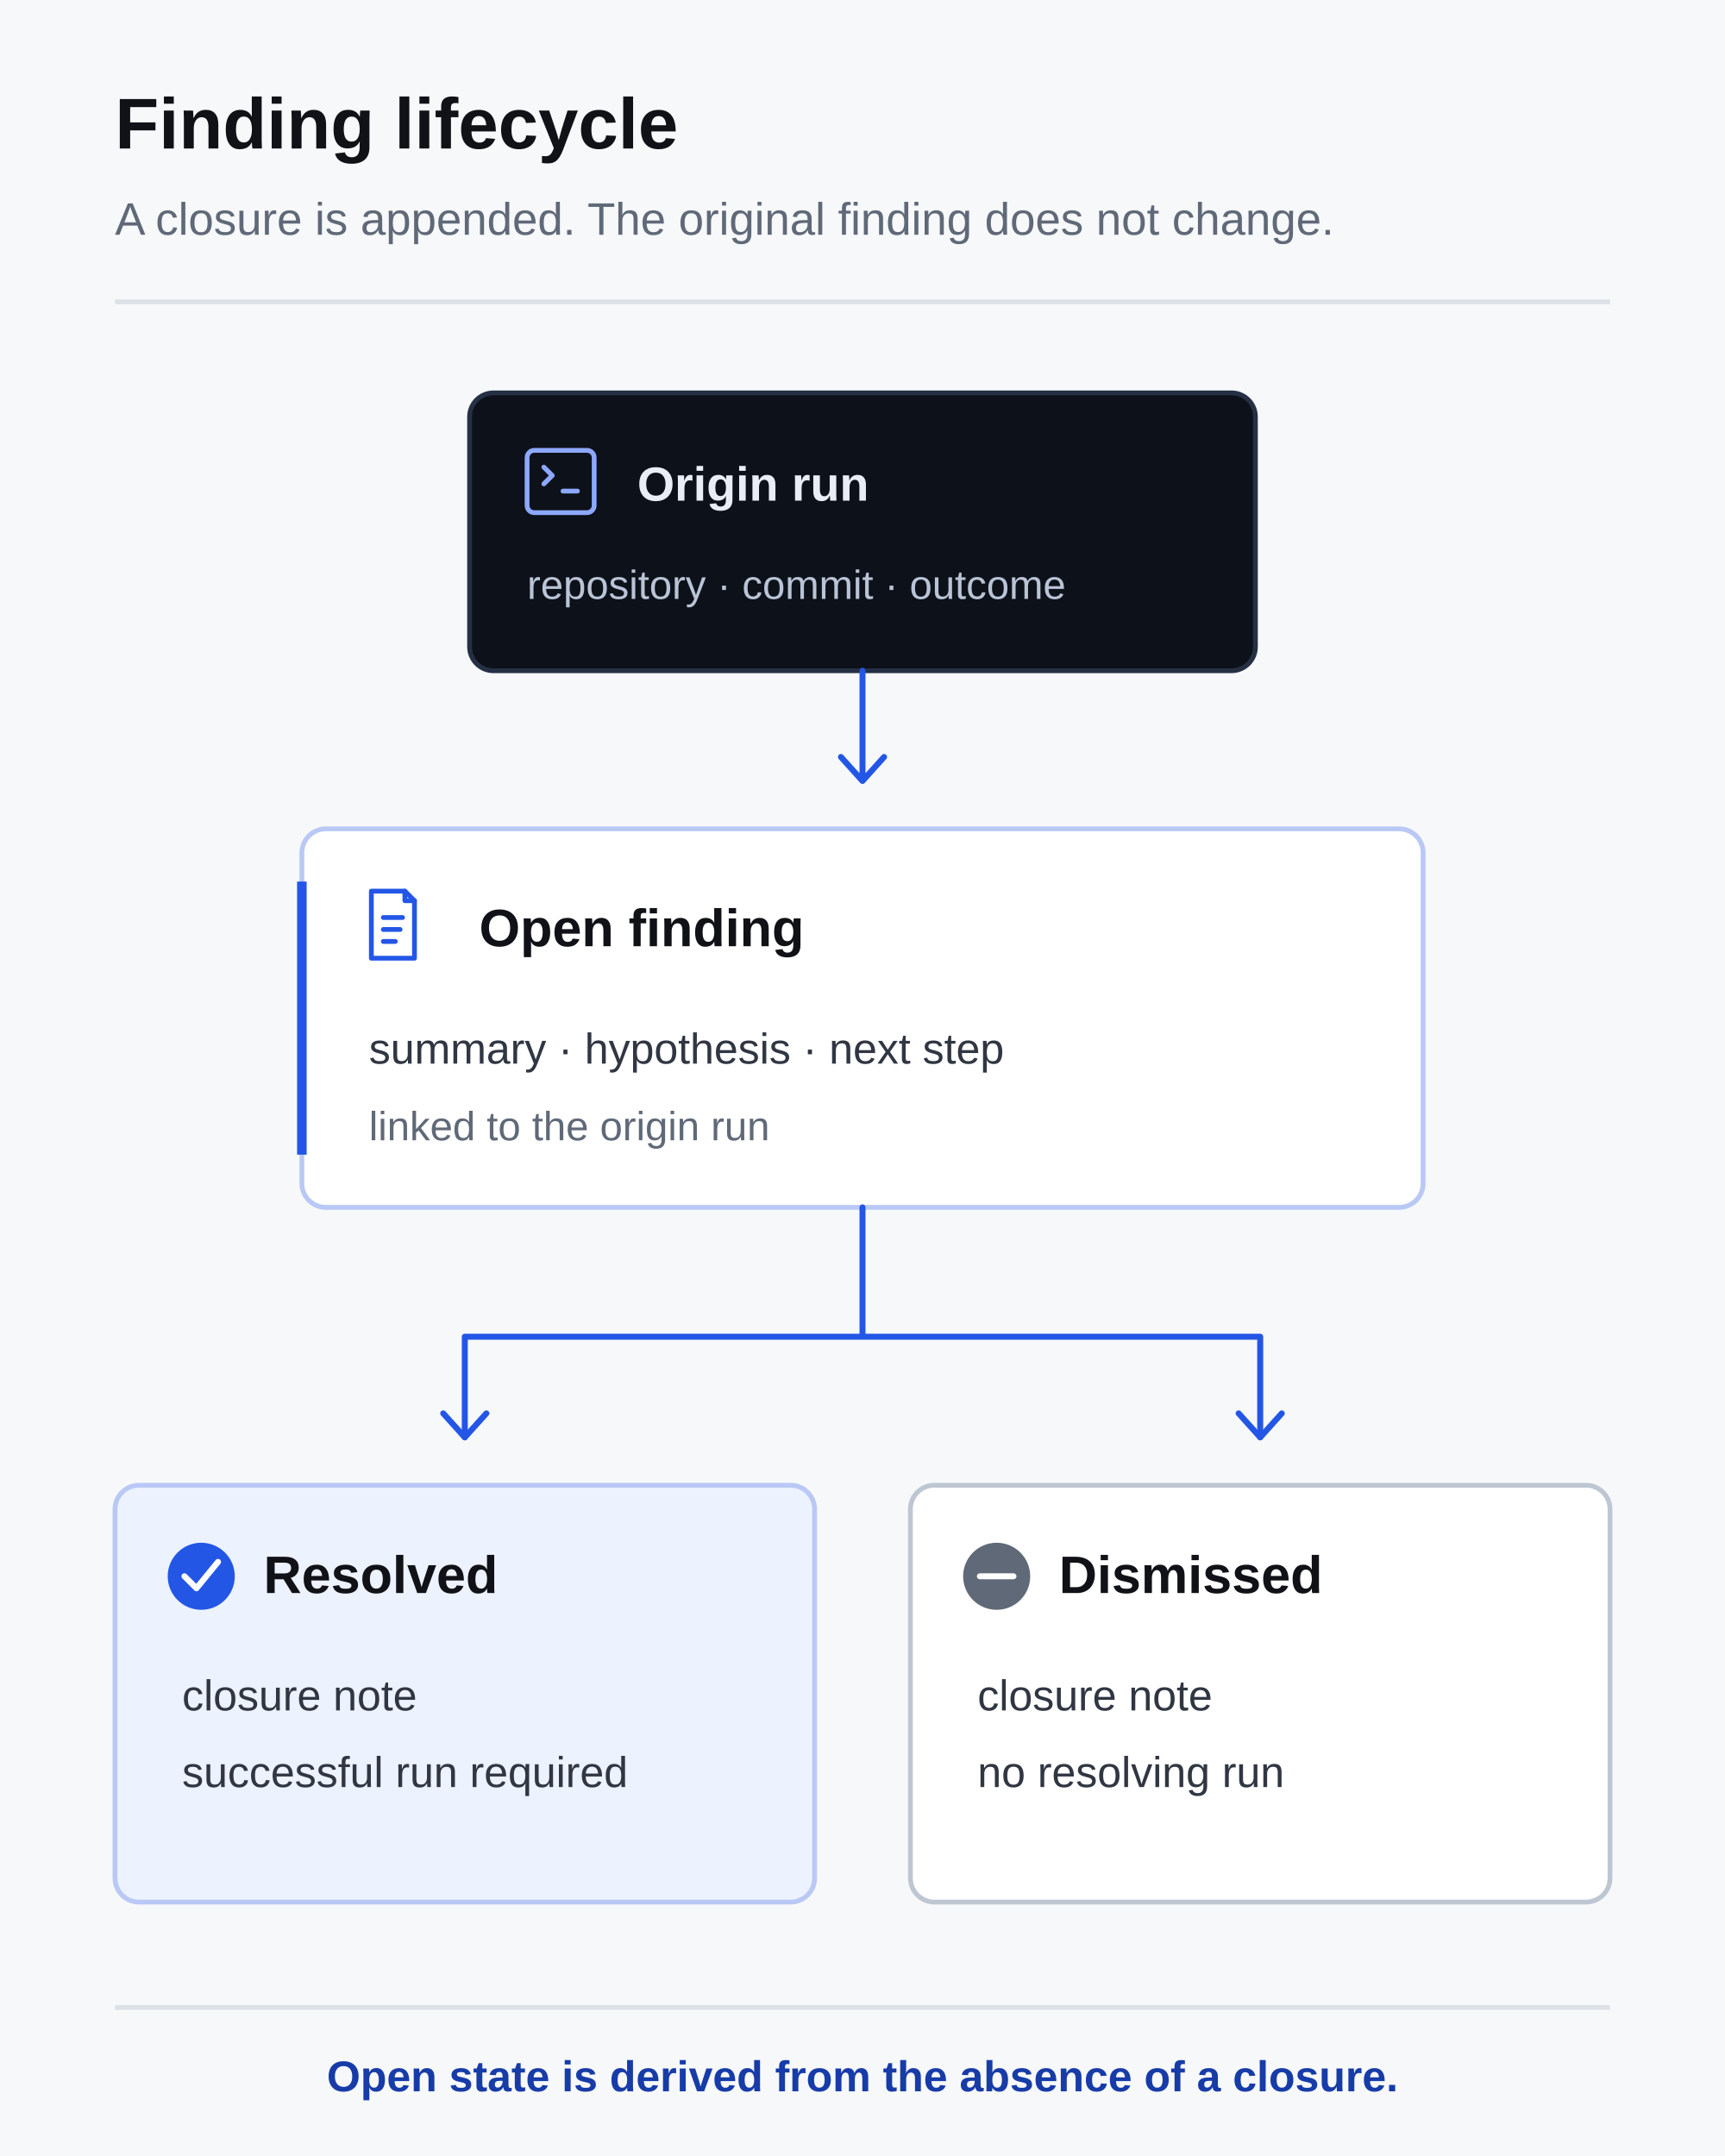
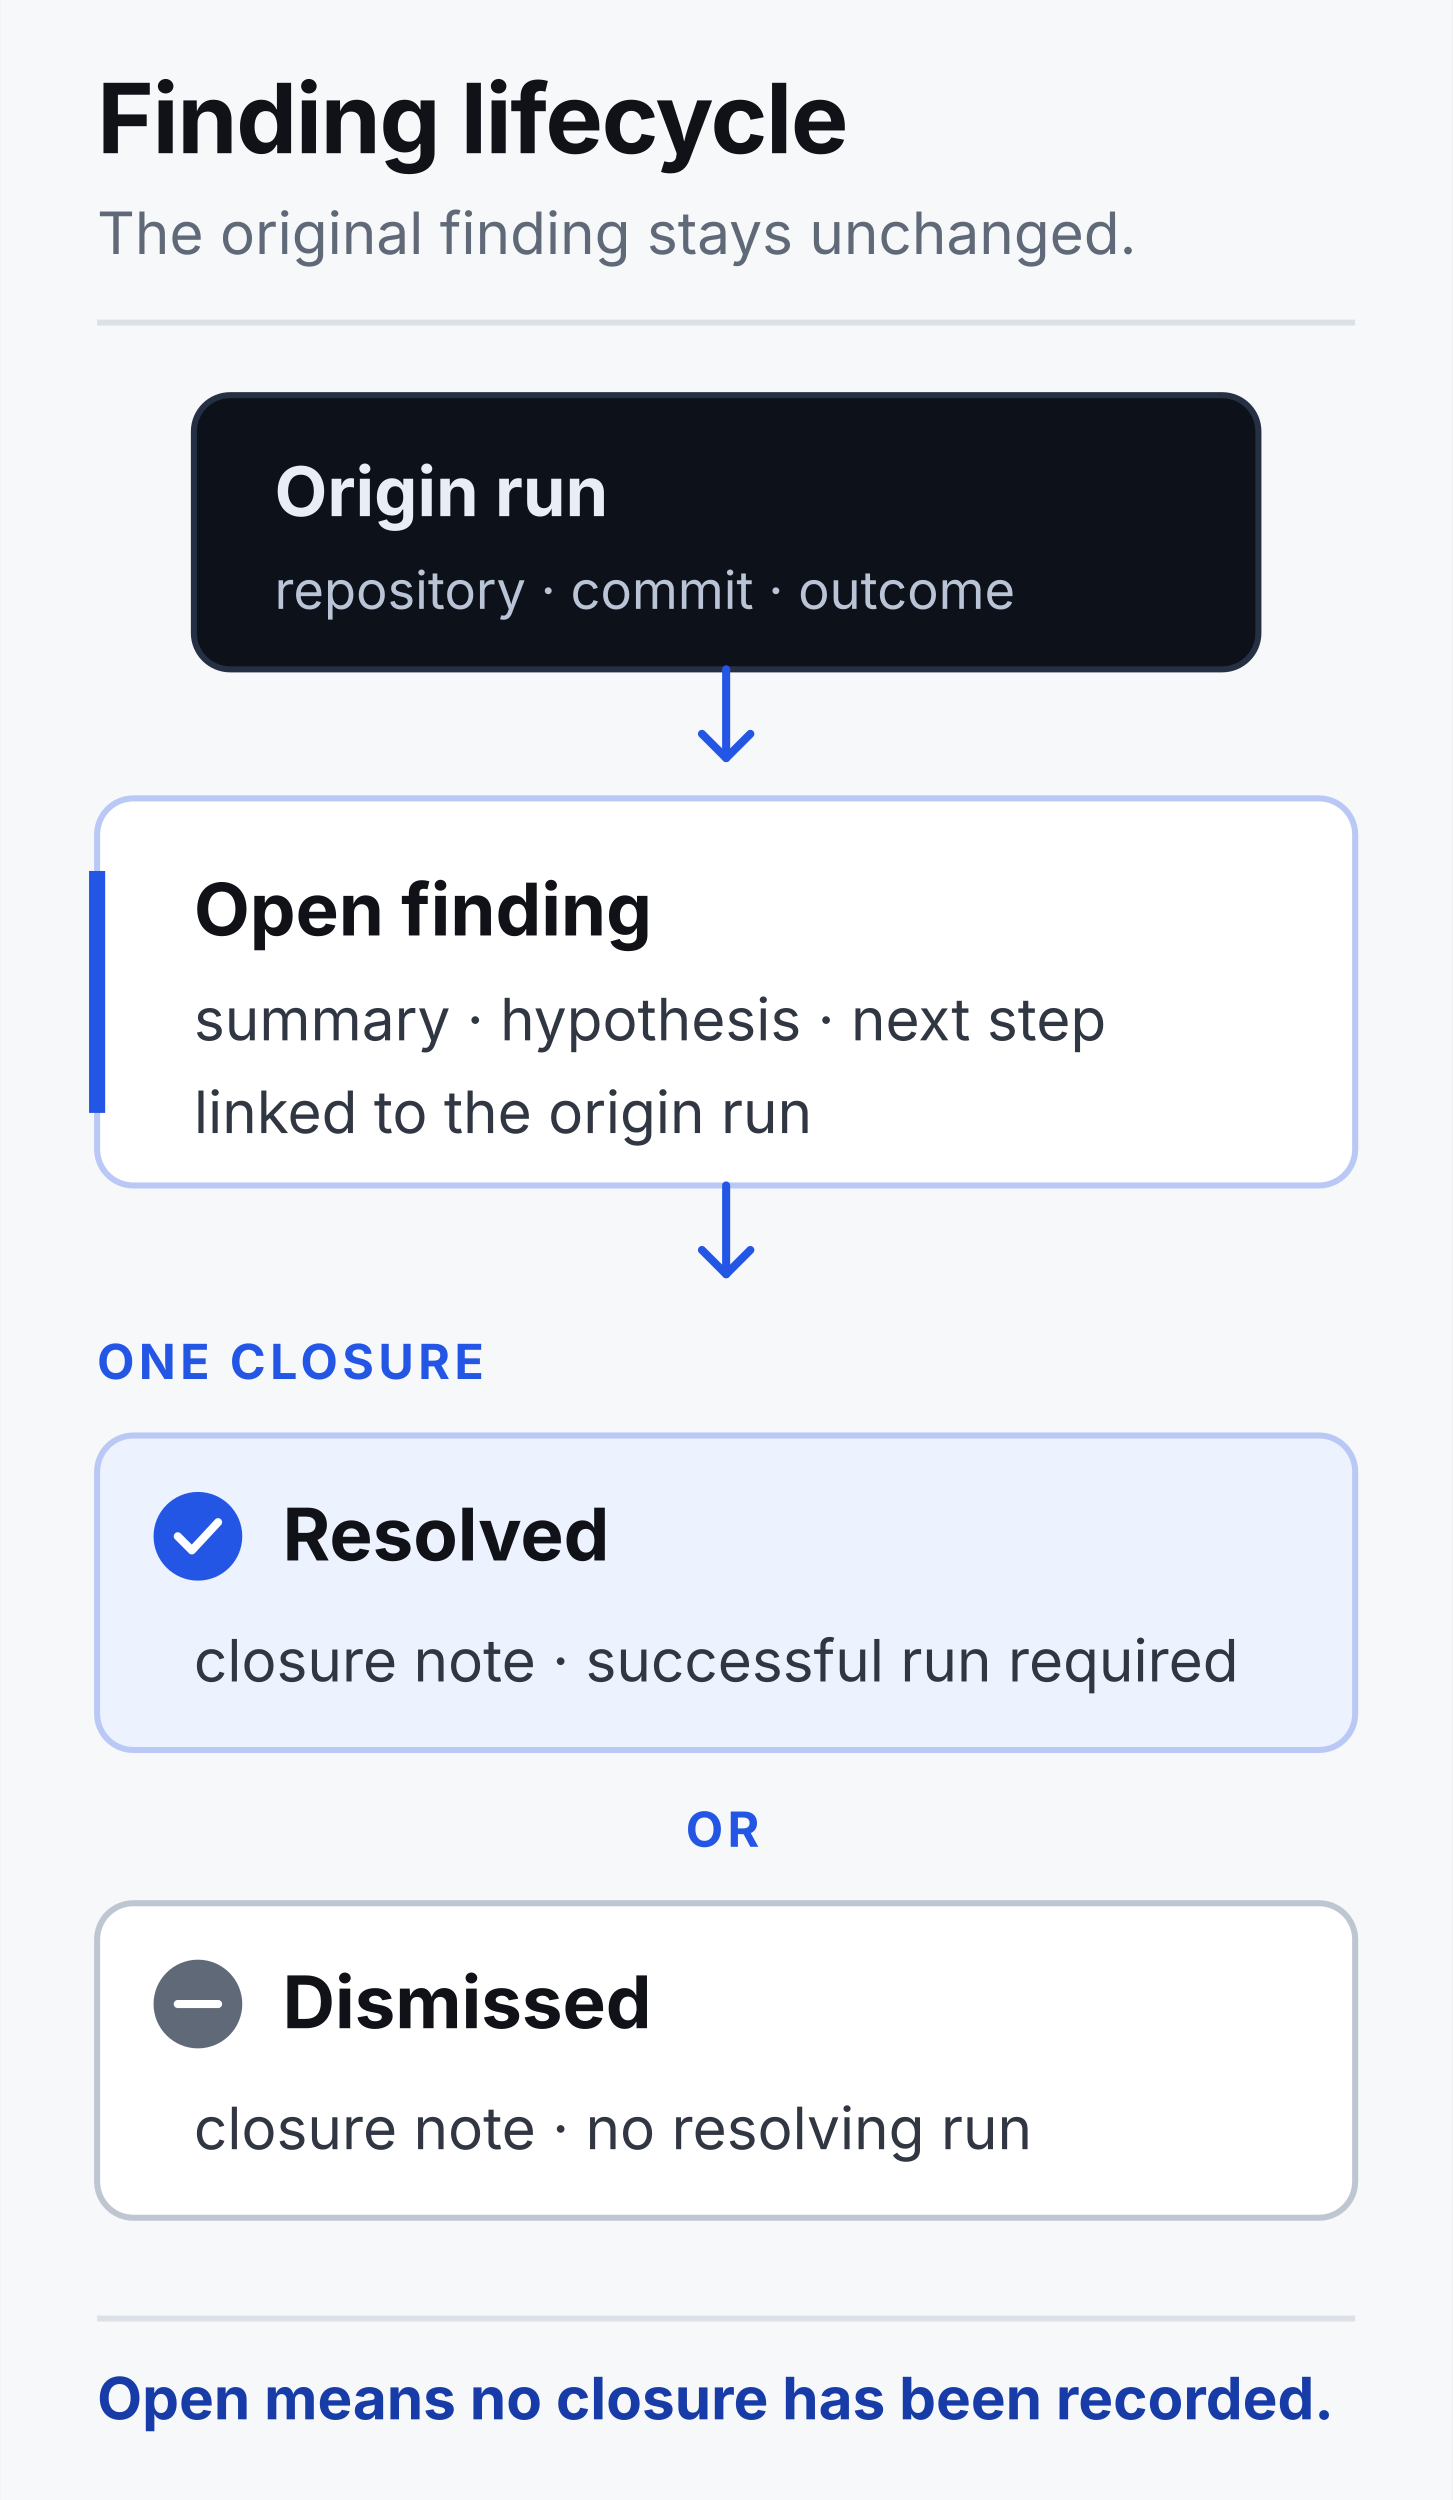
- <svg xmlns="http://www.w3.org/2000/svg" width="720" height="900" viewBox="0 0 720 900" role="img" aria-labelledby="title desc">
-   <rect width="720" height="900" fill="#f7f8fa" />
-   <g font-family="Arial, Helvetica, sans-serif" fill="#101217">
-     <text x="48" y="62" font-size="30" font-weight="700">Finding lifecycle</text>
-     <text x="48" y="98" fill="#606978" font-size="19">A closure is appended. The original finding does not change.</text>
-     <line x1="48" y1="126" x2="672" y2="126" stroke="#dce1e8" stroke-width="2" />
-     <rect x="196" y="164" width="328" height="116" rx="10" fill="#0d1119" stroke="#263044" stroke-width="2" />
-     <g transform="translate(220 188)" fill="none" stroke="#8da8ff" stroke-linecap="round" stroke-linejoin="round" stroke-width="2">
-       <rect width="28" height="26" rx="3" />
-       <path d="m7 7 3.5 3.5L7 14M15 17h6" />
-     </g>
-     <text x="266" y="209" fill="#e8edf6" font-size="20" font-weight="700">Origin run</text>
-     <text x="220" y="250" fill="#b9c4d6" font-size="17">repository · commit · outcome</text>
-     <path d="M360 280v46m-9-10 9 10 9-10" fill="none" stroke="#2456e6" stroke-linecap="round" stroke-linejoin="round" stroke-width="2.5" />
-     <rect x="126" y="346" width="468" height="158" rx="10" fill="#ffffff" stroke="#b9c8f5" stroke-width="2" />
-     <line x1="126" y1="368" x2="126" y2="482" stroke="#2456e6" stroke-width="4" />
-     <g transform="translate(154 372)" fill="none" stroke="#2456e6" stroke-linecap="round" stroke-linejoin="round" stroke-width="2">
-       <path d="M1 0h14l4 4v24H1z" />
-       <path d="M15 0v4h4M6 11h8M6 16h7M6 21h5" />
-     </g>
-     <text x="200" y="395" font-size="22" font-weight="700">Open finding</text>
-     <text x="154" y="444" fill="#303642" font-size="18">summary · hypothesis · next step</text>
-     <text x="154" y="476" fill="#606978" font-size="17">linked to the origin run</text>
-     <path d="M360 504v54M360 558H194v42M360 558h166v42" fill="none" stroke="#2456e6" stroke-linecap="round" stroke-linejoin="round" stroke-width="2.5" />
-     <path d="m185 590 9 10 9-10M517 590l9 10 9-10" fill="none" stroke="#2456e6" stroke-linecap="round" stroke-linejoin="round" stroke-width="2.5" />
-     <rect x="48" y="620" width="292" height="174" rx="10" fill="#edf2ff" stroke="#b9c8f5" stroke-width="2" />
-     <circle cx="84" cy="658" r="14" fill="#2456e6" />
-     <path d="m77 658 5 5 9-11" fill="none" stroke="#ffffff" stroke-linecap="round" stroke-linejoin="round" stroke-width="2.5" />
-     <text x="110" y="665" font-size="22" font-weight="700">Resolved</text>
-     <text x="76" y="714" fill="#303642" font-size="18">closure note</text>
-     <text x="76" y="746" fill="#303642" font-size="18">successful run required</text>
-     <rect x="380" y="620" width="292" height="174" rx="10" fill="#ffffff" stroke="#bec6d2" stroke-width="2" />
-     <circle cx="416" cy="658" r="14" fill="#606978" />
-     <path d="M409 658h14" fill="none" stroke="#ffffff" stroke-linecap="round" stroke-width="2.5" />
-     <text x="442" y="665" font-size="22" font-weight="700">Dismissed</text>
-     <text x="408" y="714" fill="#303642" font-size="18">closure note</text>
-     <text x="408" y="746" fill="#303642" font-size="18">no resolving run</text>
-     <line x1="48" y1="838" x2="672" y2="838" stroke="#dce1e8" stroke-width="2" />
-     <text x="360" y="873" text-anchor="middle" fill="#173ca8" font-size="18" font-weight="700">Open state is derived from the absence of a closure.</text>
+ <svg xmlns="http://www.w3.org/2000/svg" width="420" height="723" viewBox="0 0 360 620" role="img" aria-labelledby="title desc">
+   <style>
+     .sans { font-family: Inter, -apple-system, BlinkMacSystemFont, "Segoe UI", Helvetica, Arial, sans-serif; }
+     .title { fill: #101217; font-size: 24px; font-weight: 700; letter-spacing: -0.35px; }
+     .subtitle { fill: #606978; font-size: 14.5px; }
+     .label { fill: #2456e6; font-size: 12px; font-weight: 700; letter-spacing: 1.1px; }
+     .card-title { fill: #101217; font-size: 18px; font-weight: 700; }
+     .card-body { fill: #303642; font-size: 14.5px; }
+     .terminal-title { fill: #e8edf6; font-size: 17px; font-weight: 700; }
+     .terminal-body { fill: #b9c4d6; font-size: 13px; }
+     .note { fill: #173ca8; font-size: 14.5px; font-weight: 700; }
+   </style>
+   <rect width="360" height="620" fill="#f7f8fa" />
+   <text class="sans title" x="24" y="38">Finding lifecycle</text>
+   <text class="sans subtitle" x="24" y="63">The original finding stays unchanged.</text>
+   <path d="M24 80H336" fill="none" stroke="#dce1e8" stroke-width="1.5" />
+   <g aria-hidden="true">
+     <rect x="48" y="98" width="264" height="68" rx="9" fill="#0d1119" stroke="#263044" stroke-width="1.5" />
+     <text class="sans terminal-title" x="68" y="128">Origin run</text>
+     <text class="sans terminal-body" x="68" y="151">repository · commit · outcome</text>
  </g>
+   <path d="M180 166V188" fill="none" stroke="#2456e6" stroke-width="2" stroke-linecap="round" />
+   <path d="m174 182 6 6 6-6" fill="none" stroke="#2456e6" stroke-width="2" stroke-linecap="round" stroke-linejoin="round" />
+   <g aria-hidden="true">
+     <rect x="24" y="198" width="312" height="96" rx="9" fill="#ffffff" stroke="#b9c8f5" stroke-width="1.5" />
+     <path d="M24 216V276" fill="none" stroke="#2456e6" stroke-width="4" />
+     <text class="sans card-title" x="48" y="232">Open finding</text>
+     <text class="sans card-body" x="48" y="258">summary · hypothesis · next step</text>
+     <text class="sans card-body" x="48" y="281">linked to the origin run</text>
+   </g>
+   <path d="M180 294V316" fill="none" stroke="#2456e6" stroke-width="2" stroke-linecap="round" />
+   <path d="m174 310 6 6 6-6" fill="none" stroke="#2456e6" stroke-width="2" stroke-linecap="round" stroke-linejoin="round" />
+   <text class="sans label" x="24" y="342">ONE CLOSURE</text>
+   <g aria-hidden="true">
+     <rect x="24" y="356" width="312" height="78" rx="9" fill="#edf2ff" stroke="#b9c8f5" stroke-width="1.5" />
+     <circle cx="49" cy="381" r="11" fill="#2456e6" />
+     <path d="m44 381 3.5 3.5 6.5-7" fill="none" stroke="#ffffff" stroke-width="2" stroke-linecap="round" stroke-linejoin="round" />
+     <text class="sans card-title" x="70" y="387">Resolved</text>
+     <text class="sans card-body" x="48" y="417">closure note · successful run required</text>
+   </g>
+   <text class="sans label" x="170" y="458">OR</text>
+   <g aria-hidden="true">
+     <rect x="24" y="472" width="312" height="78" rx="9" fill="#ffffff" stroke="#bec6d2" stroke-width="1.5" />
+     <circle cx="49" cy="497" r="11" fill="#606978" />
+     <path d="M44 497H54" fill="none" stroke="#ffffff" stroke-width="2" stroke-linecap="round" />
+     <text class="sans card-title" x="70" y="503">Dismissed</text>
+     <text class="sans card-body" x="48" y="533">closure note · no resolving run</text>
+   </g>
+   <path d="M24 575H336" fill="none" stroke="#dce1e8" stroke-width="1.5" />
+   <text class="sans note" x="24" y="600">Open means no closure has been recorded.</text>
</svg>
